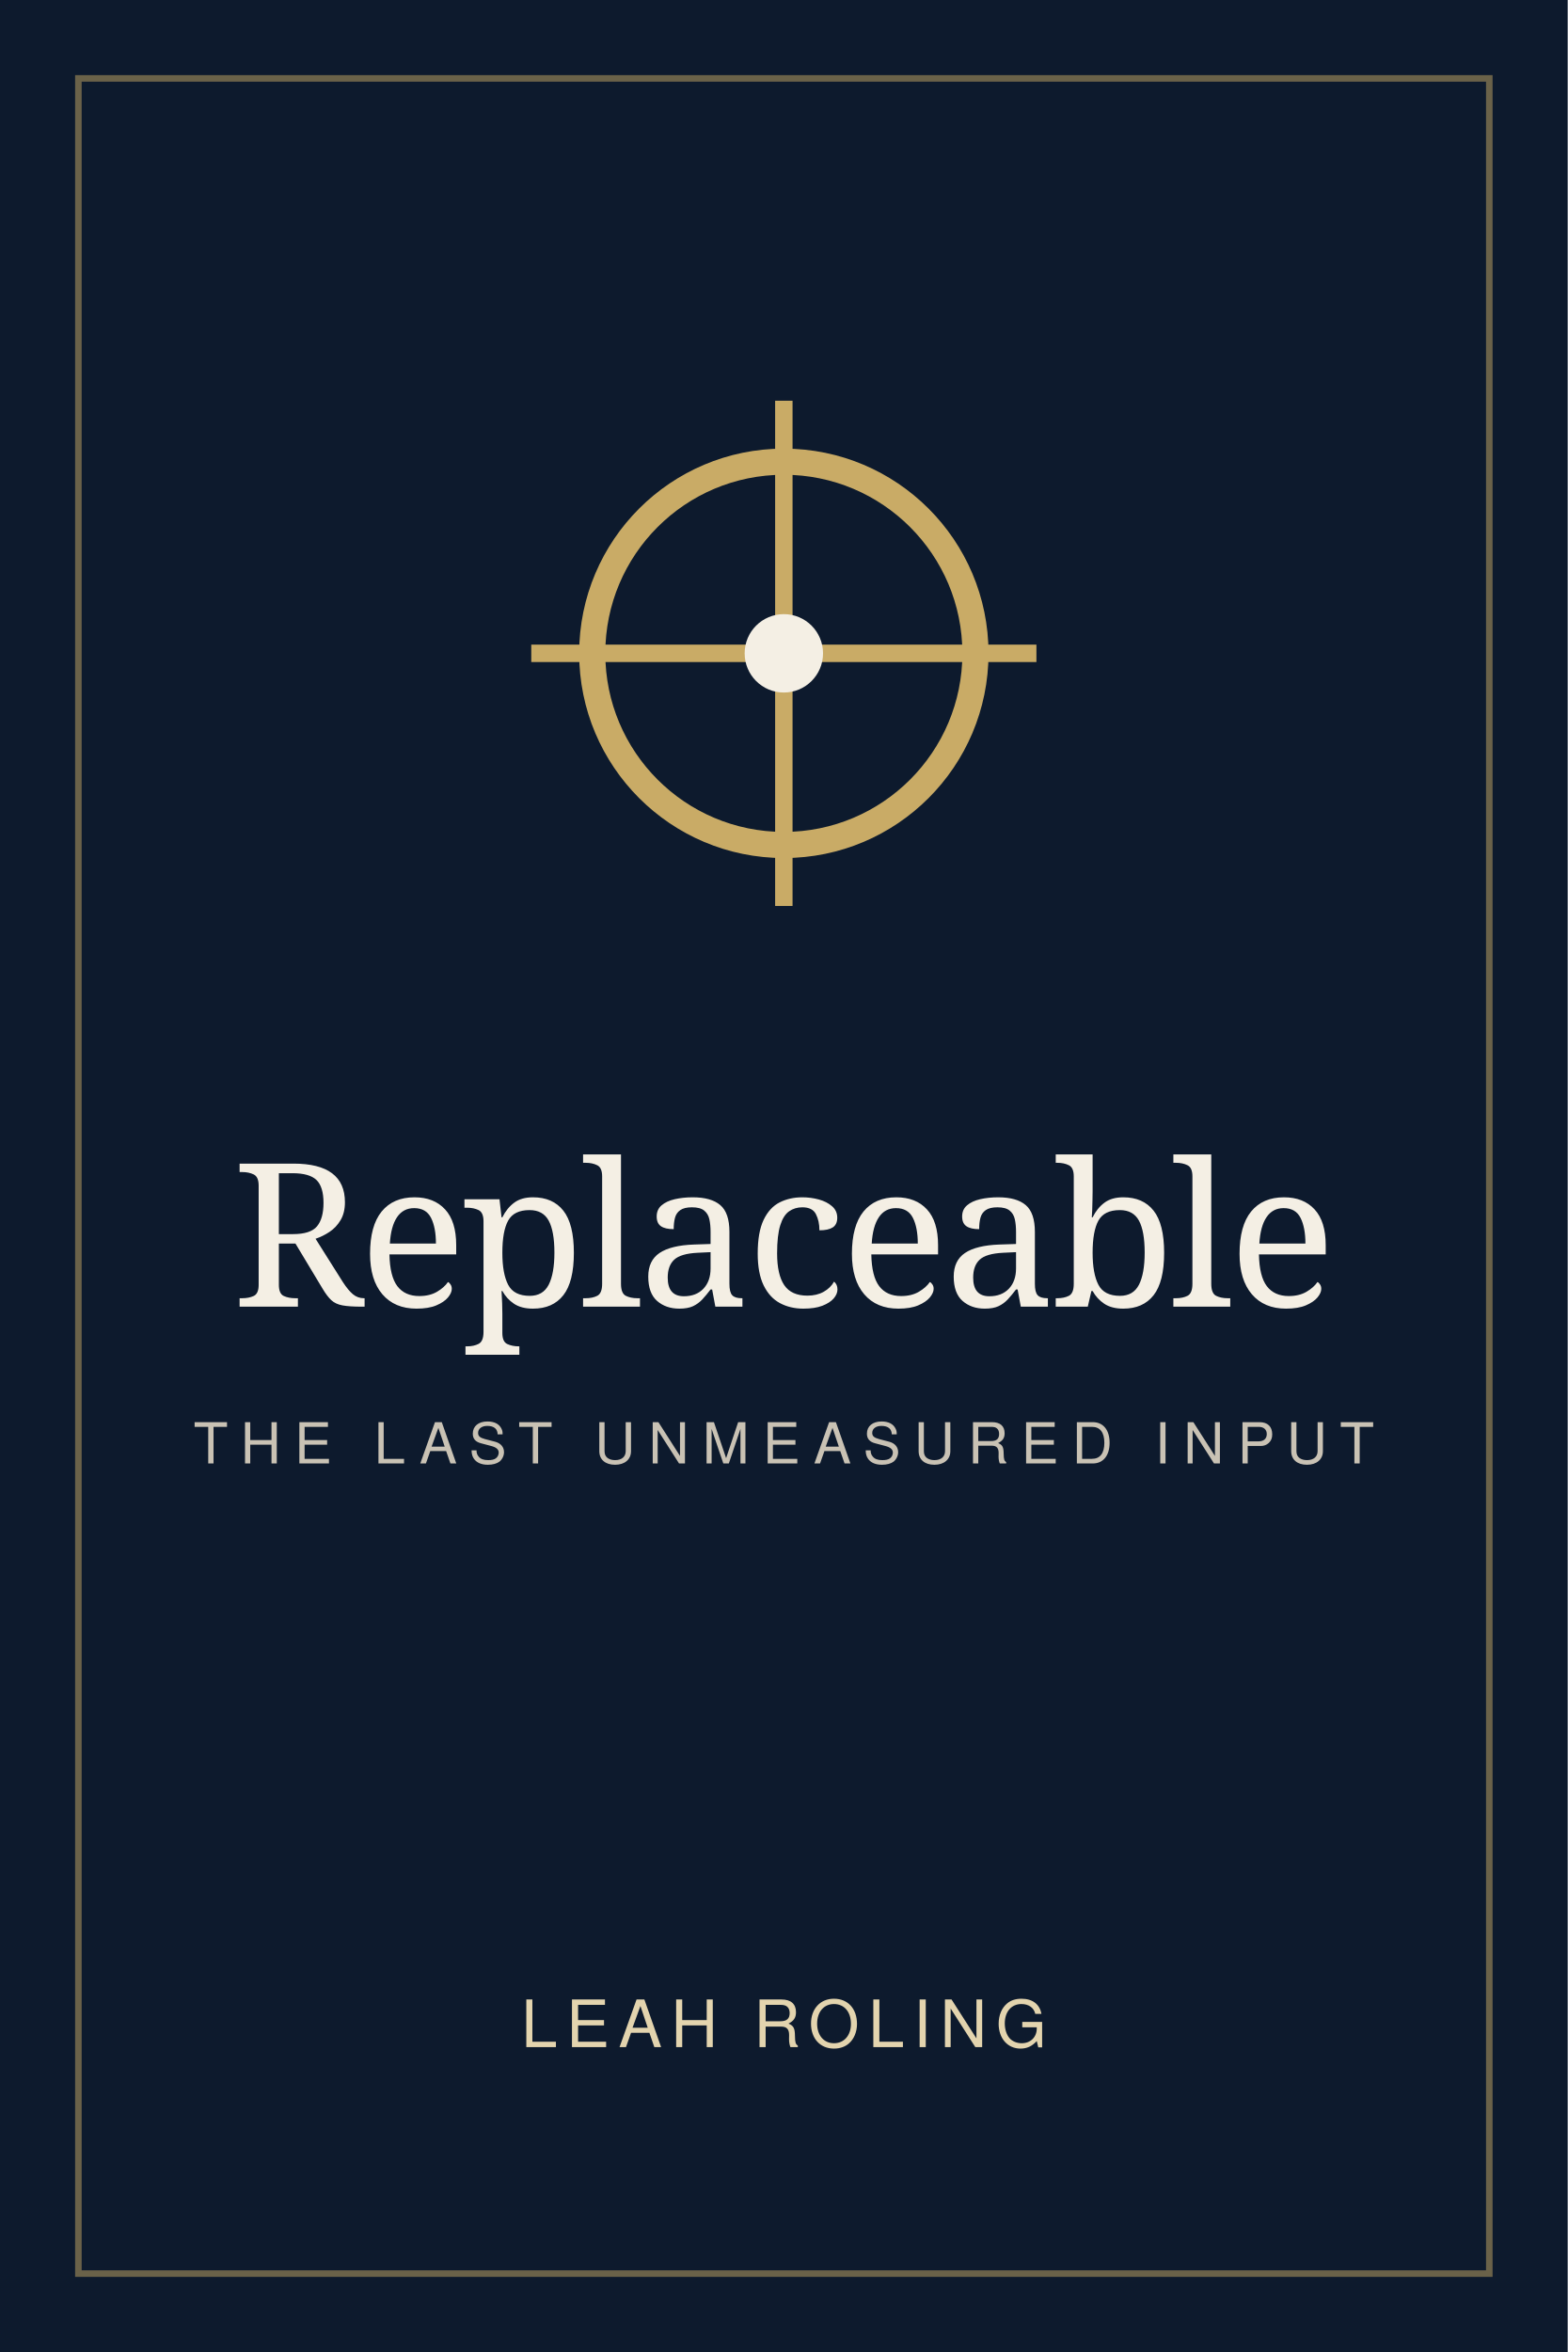
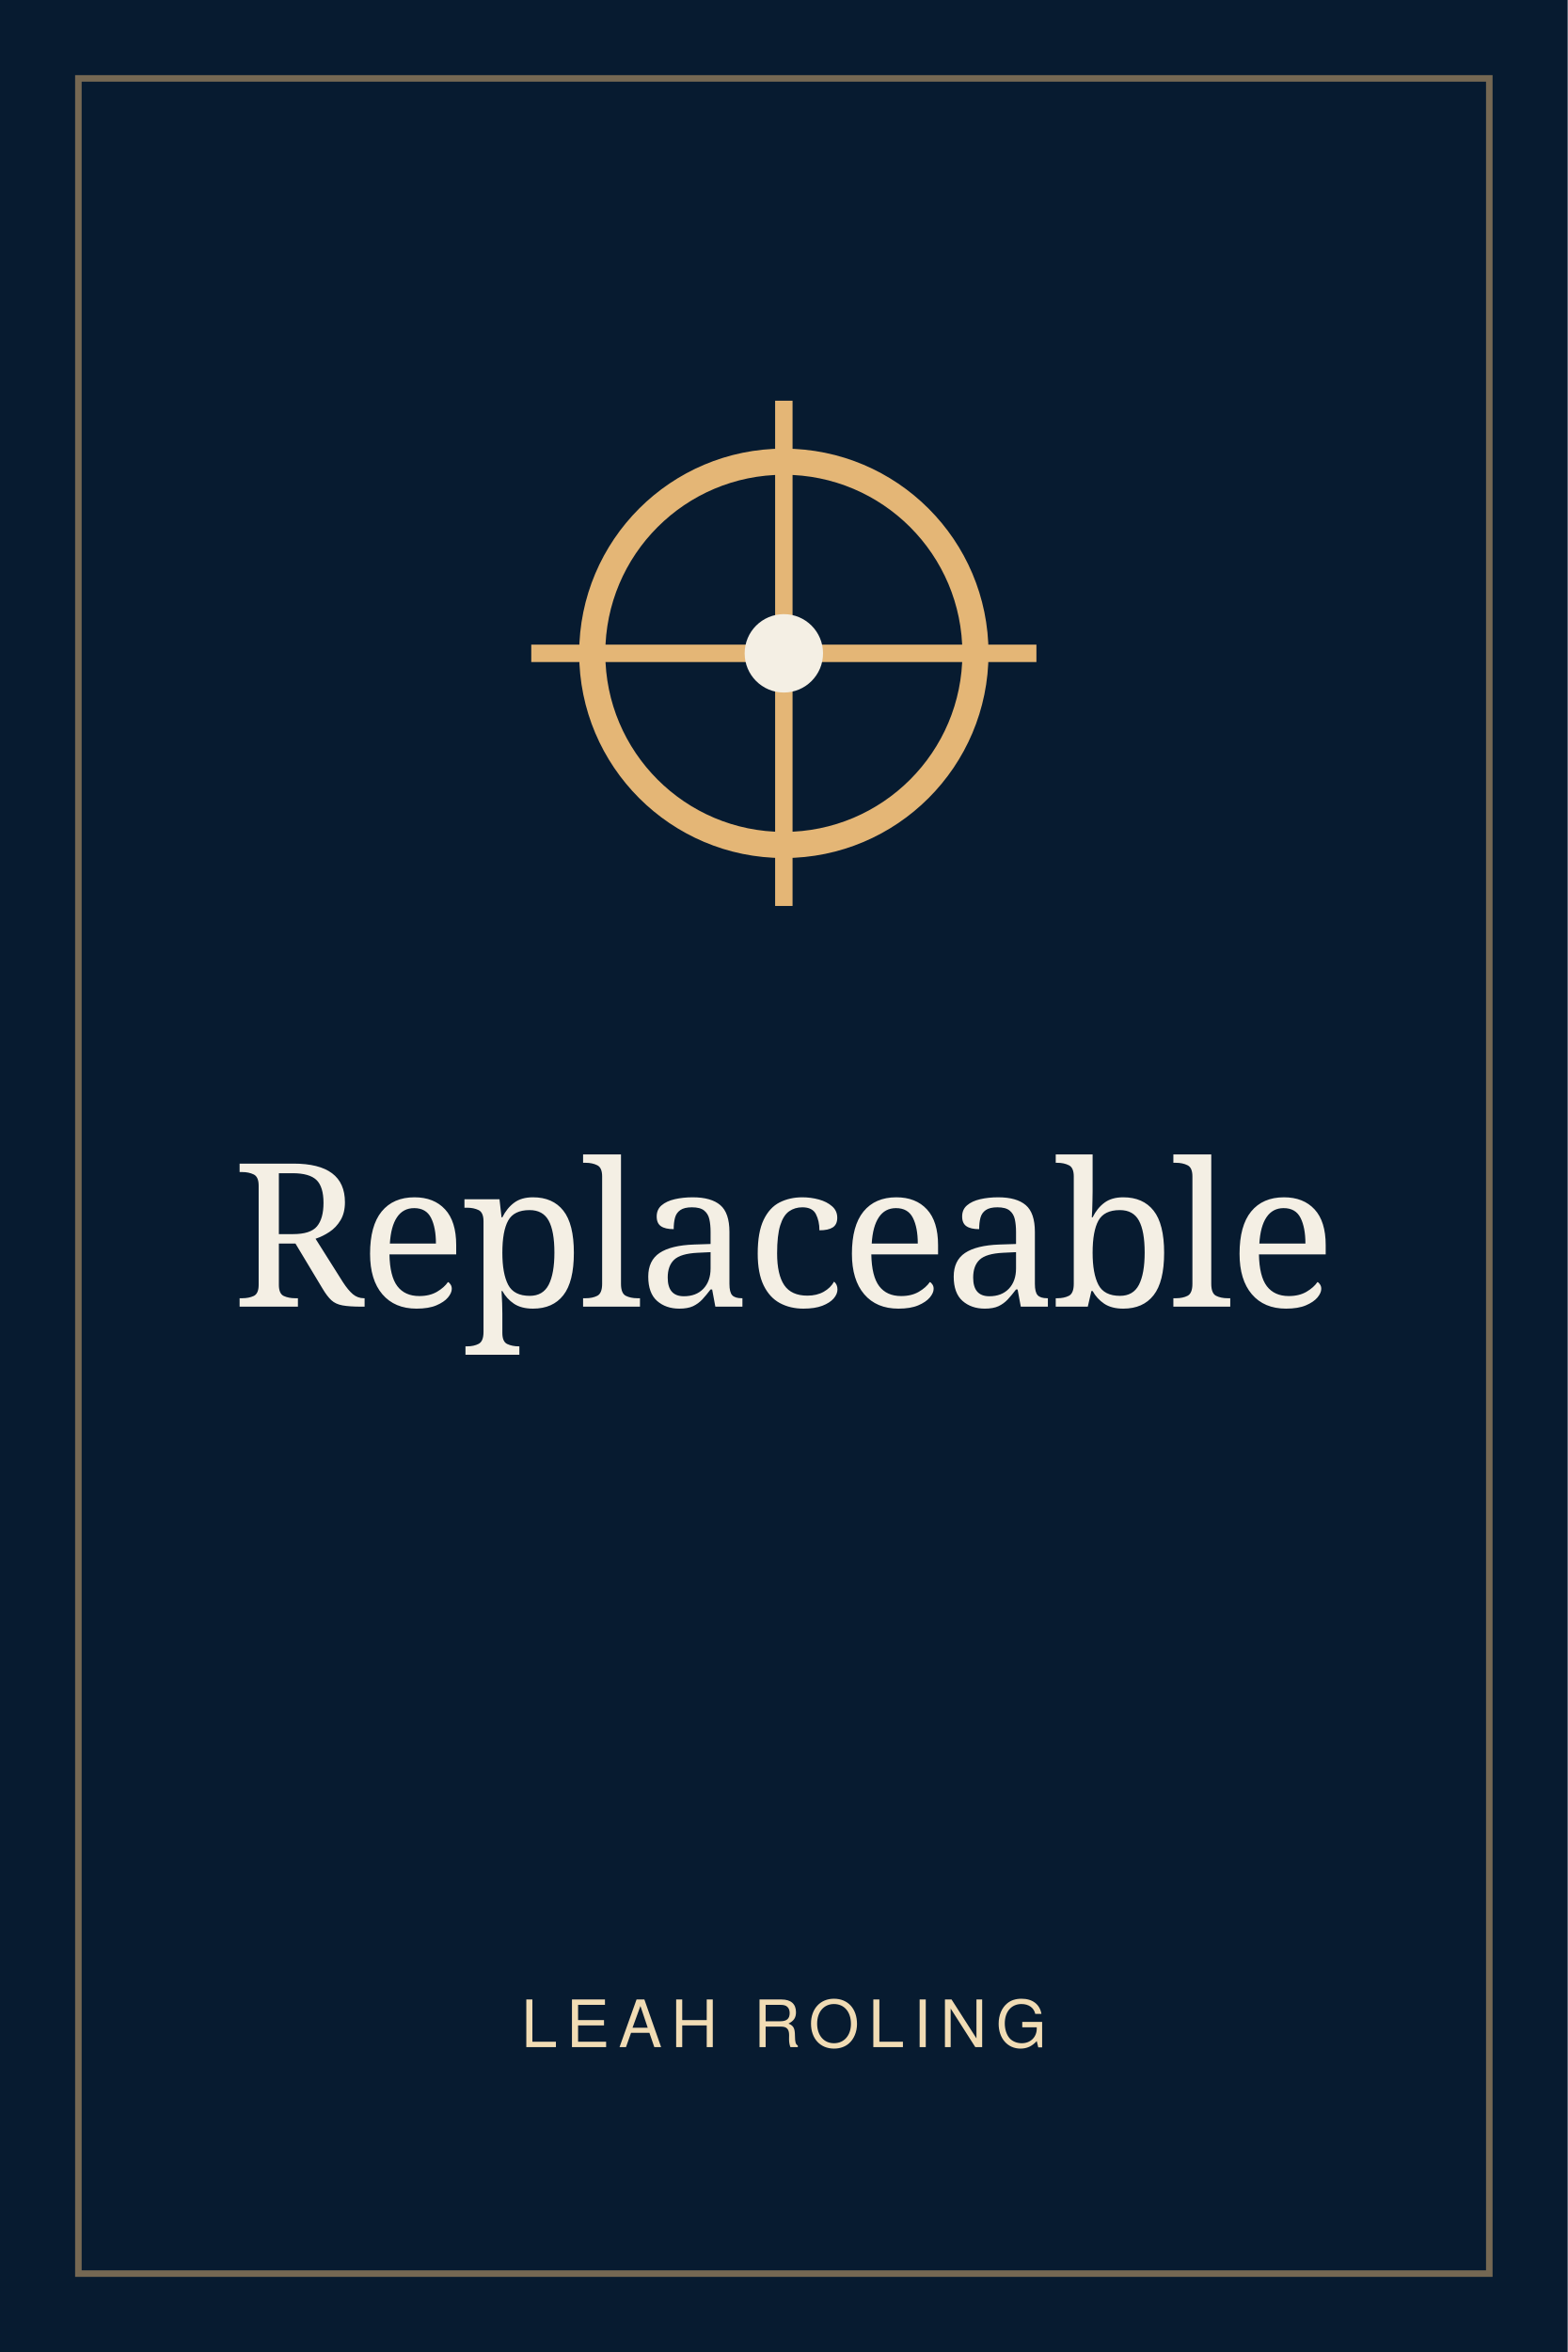
<svg xmlns="http://www.w3.org/2000/svg" viewBox="0 0 360 540" width="360" height="540">
-   <rect width="360" height="540" fill="#0d1a2d" />
-   <rect x="18" y="18" width="324" height="504" fill="none" stroke="#c9ab66" stroke-opacity="0.5" stroke-width="1.5" />
-   <g fill="none" stroke="#c9ab66">
+   <rect width="360" height="540" fill="#071b30" />
+   <rect x="18" y="18" width="324" height="504" fill="none" stroke="#e4b676" stroke-opacity="0.5" stroke-width="1.5" />
+   <g fill="none" stroke="#e4b676">
    <circle cx="180" cy="150" r="44" stroke-width="6" />
    <path d="M180 92v116M122 150h116" stroke-width="4" />
  </g>
  <circle cx="180" cy="150" r="9" fill="#f4efe4" />
  <text x="180" y="300" text-anchor="middle" font-family="Fraunces, Georgia, serif" font-size="46" fill="#f4efe4" font-weight="500" letter-spacing="-1">Replaceable</text>
-   <text x="180" y="336" text-anchor="middle" font-family="Instrument Sans, Helvetica, Arial, sans-serif" font-size="13" fill="#c9c2b4" letter-spacing="3">THE LAST UNMEASURED INPUT</text>
-   <text x="180" y="470" text-anchor="middle" font-family="Instrument Sans, Helvetica, Arial, sans-serif" font-size="15" fill="#e3d4ae" letter-spacing="2">LEAH ROLING</text>
+   <text x="180" y="470" text-anchor="middle" font-family="Instrument Sans, Helvetica, Arial, sans-serif" font-size="15" fill="#f1dcb4" letter-spacing="2">LEAH ROLING</text>
</svg>
